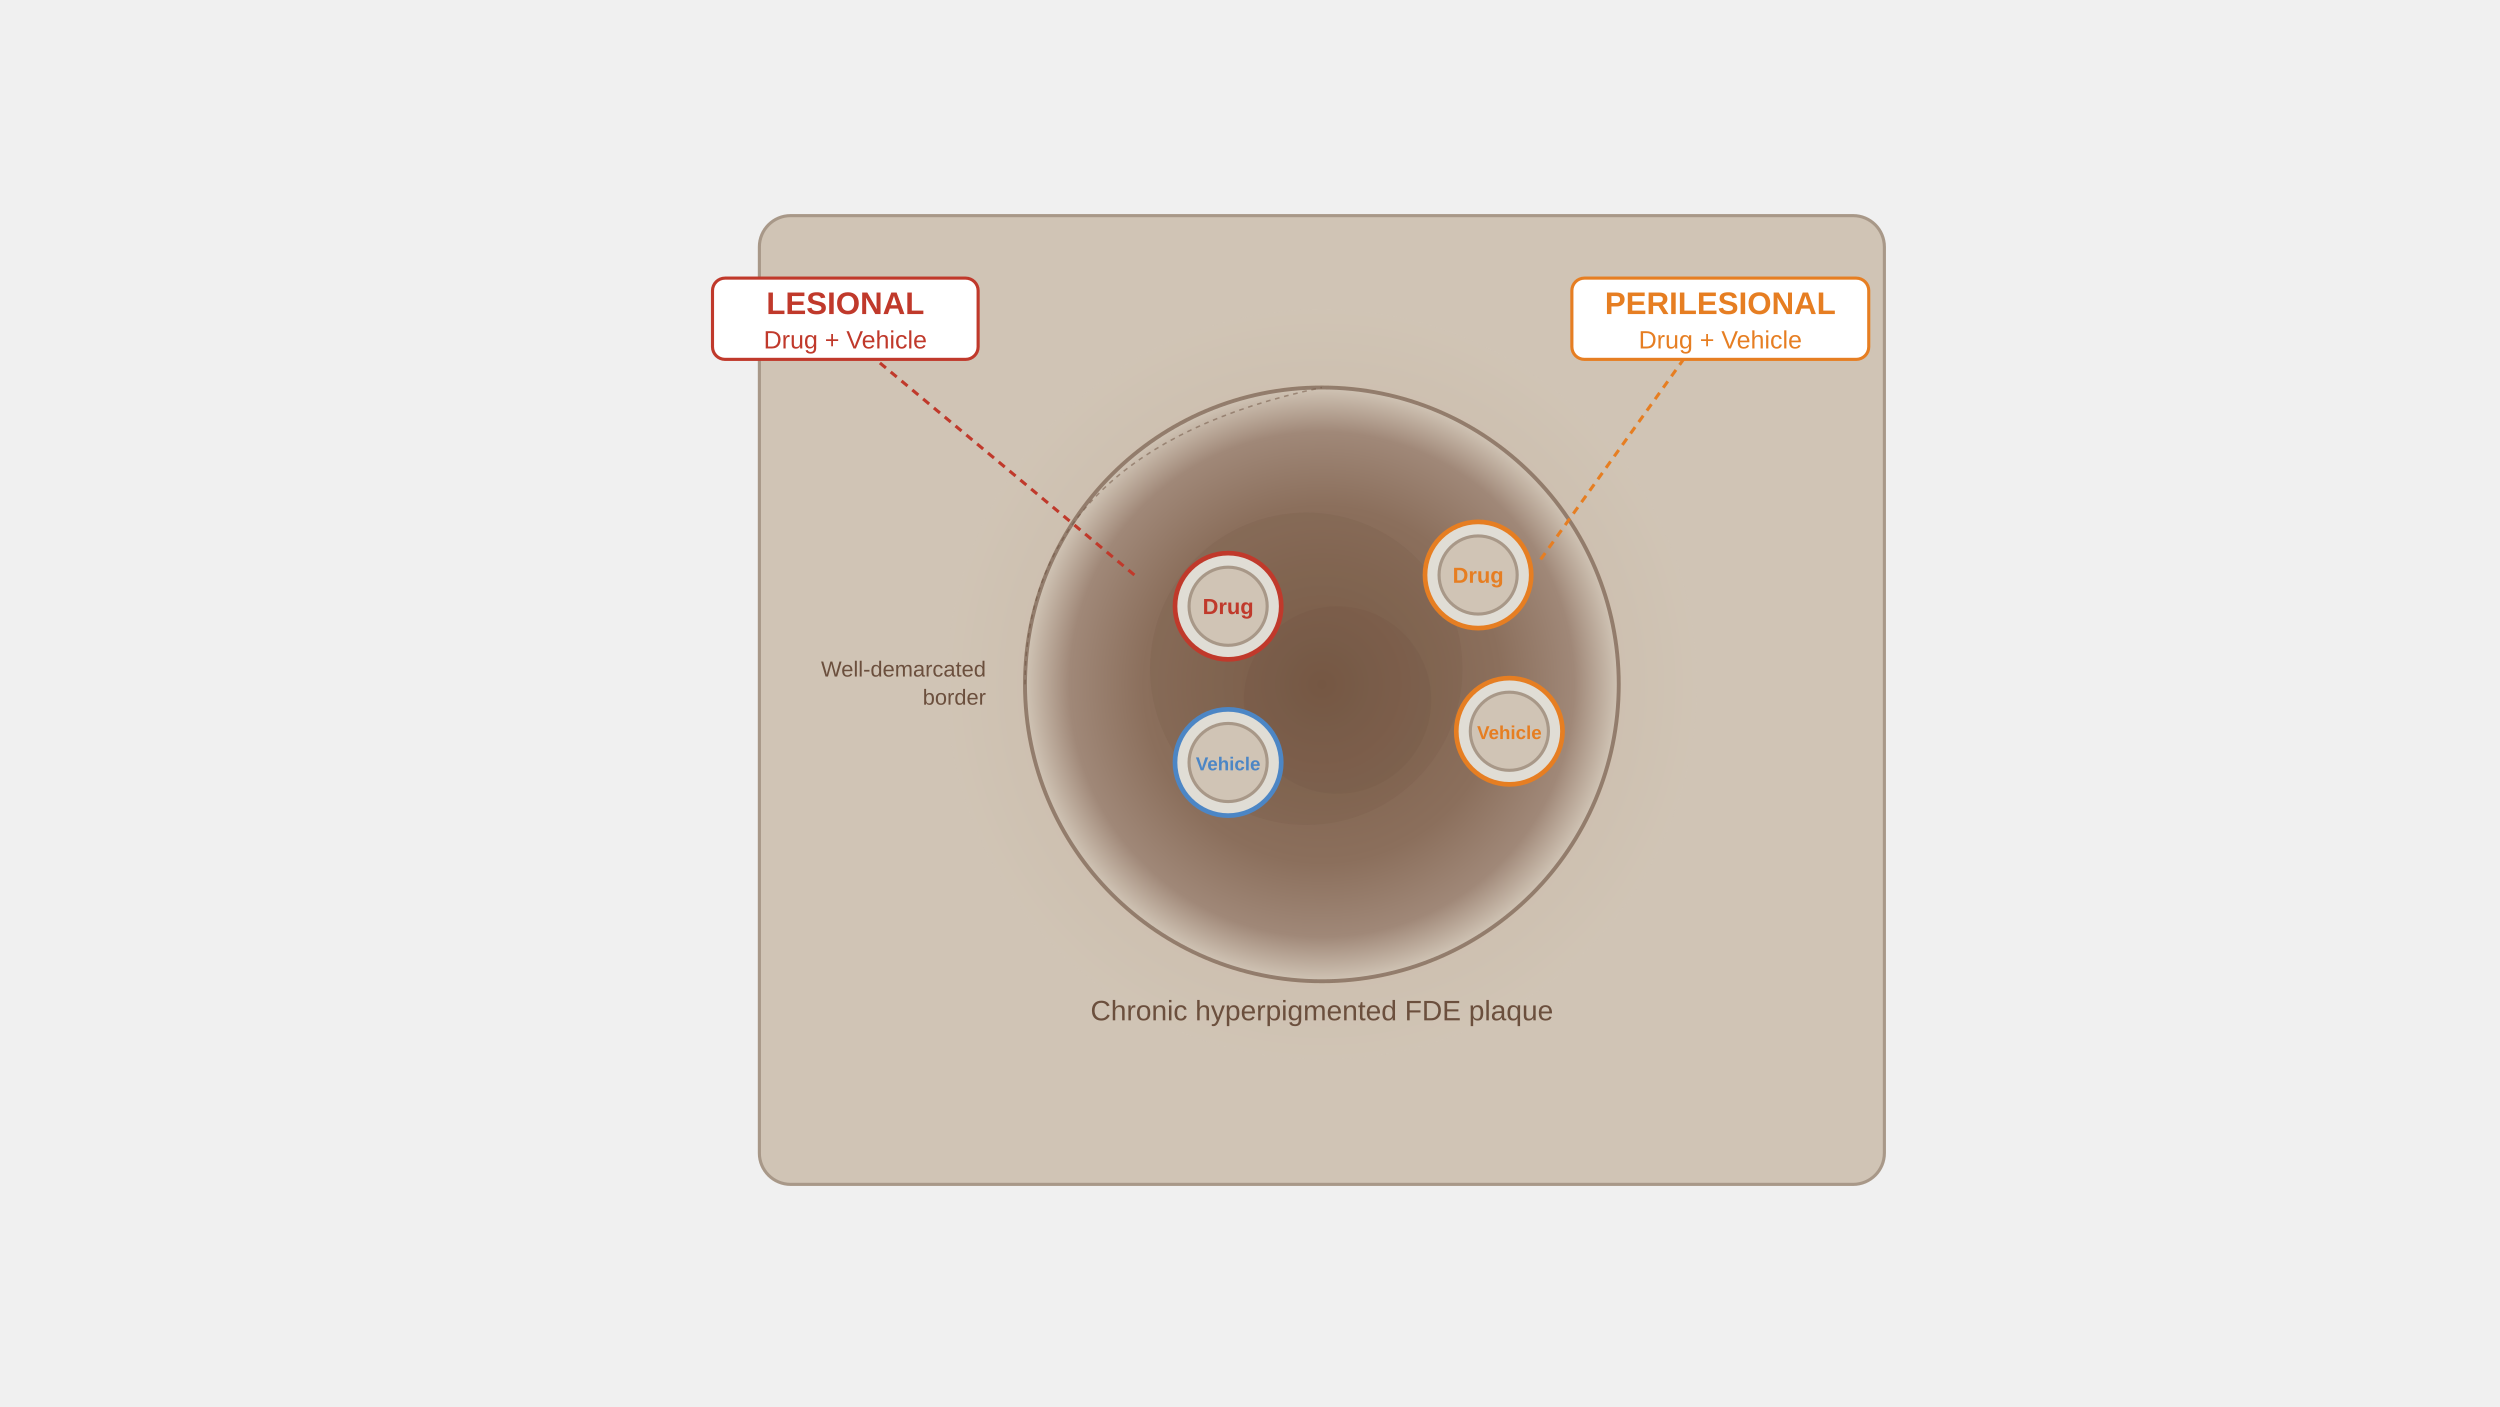
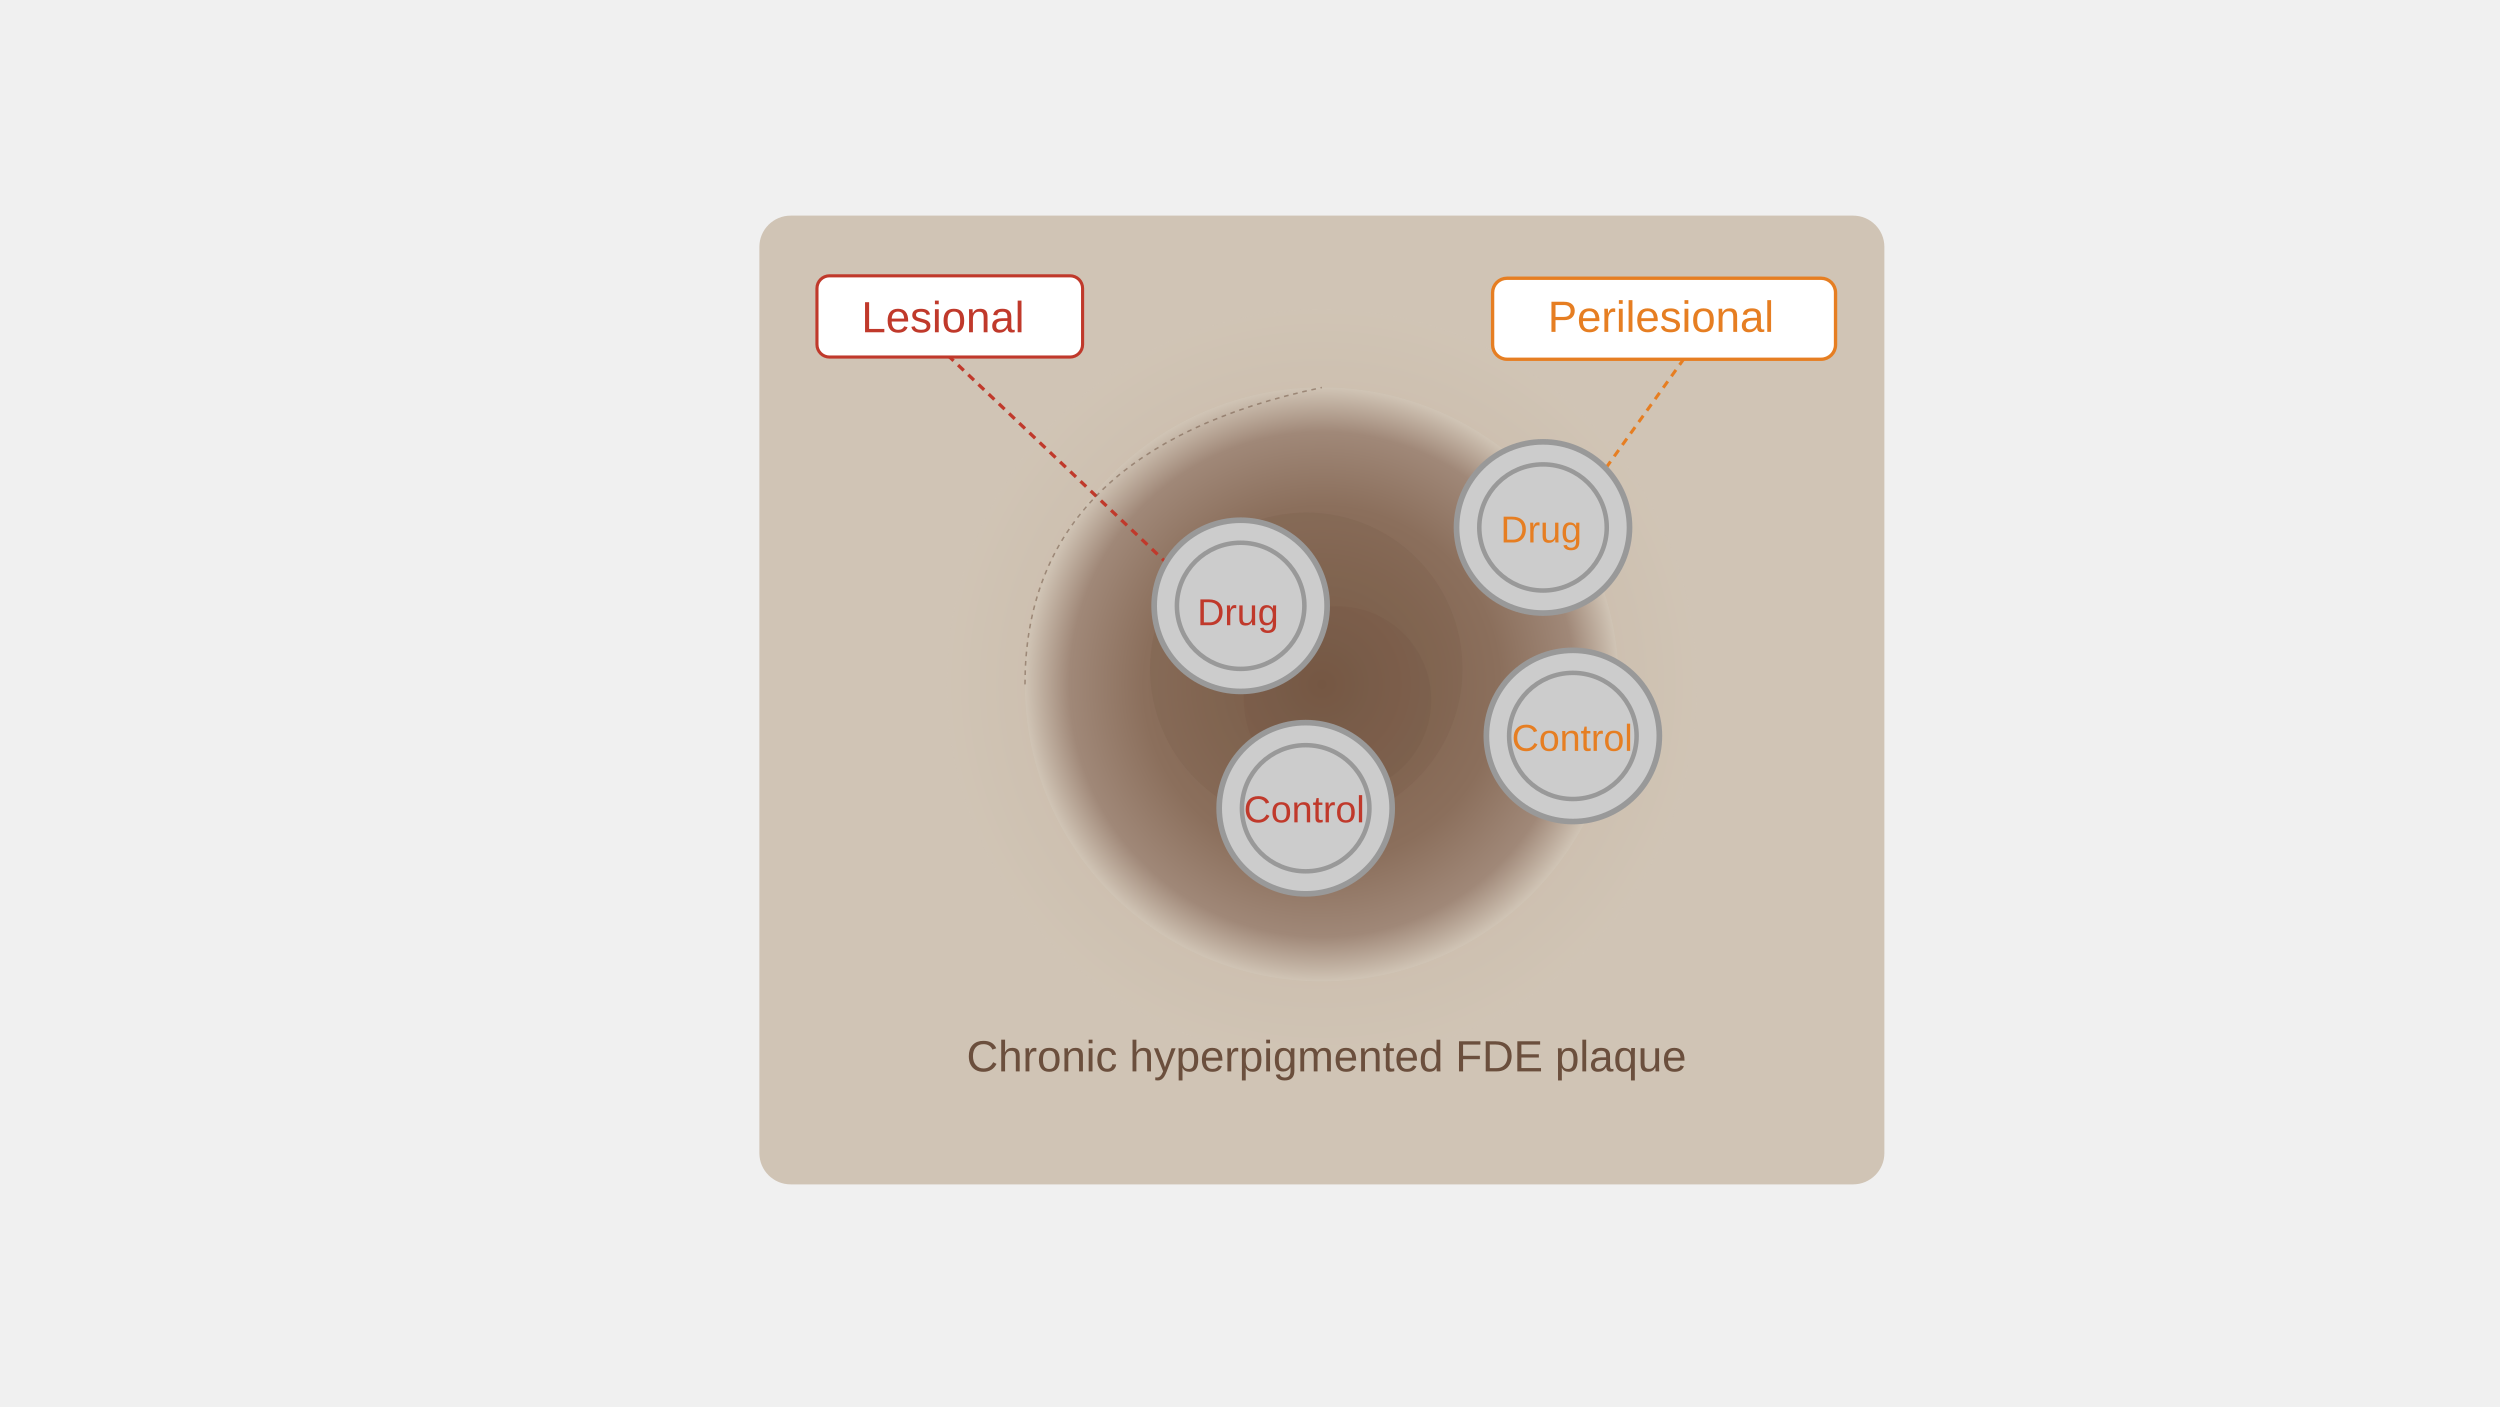
<svg xmlns="http://www.w3.org/2000/svg" version="1.1" viewBox="0 0 1600 900" width="1600" height="900" id="svg56">
  <defs id="defs12">
+     <rect x="1269.288" y="566.07" width="127.736" height="40.338" id="rect1" />
    <style id="style1">
      .label-lg { font-family: Arial-BoldMT, Arial; font-weight: 700; font-size: 24px; fill: #212529; }
      .label-md { font-family: Arial-BoldMT, Arial; font-weight: 700; font-size: 22px; fill: #212529; }
      .label-sm { font-family: ArialMT, Arial; font-size: 20px; fill: #555; }
      .leader { fill: none; stroke: #bbb; stroke-width: 1.5; stroke-dasharray: 5 4; }
    </style>
    <symbol id="finn-dv" viewBox="0 0 66 130">
      <circle cx="33" cy="33" r="30" fill="#e0ddd5" stroke="#999" stroke-width="2.5" id="circle1" />
      <circle cx="33" cy="33" r="22" fill="#d0c4b5" stroke="#a89888" stroke-width="2" id="circle2" />
      <circle cx="33" cy="33" r="8" fill="#c0392b" opacity="0.25" id="circle3" />
      <text x="33" y="38" text-anchor="middle" style="font-family: Arial-BoldMT, Arial; font-weight:700; font-size:13px; fill:#c0392b;" id="text3">Drug</text>
      <circle cx="33" cy="97" r="30" fill="#e0ddd5" stroke="#999" stroke-width="2.5" id="circle4" />
      <circle cx="33" cy="97" r="22" fill="#d0c4b5" stroke="#a89888" stroke-width="2" id="circle5" />
      <circle cx="33" cy="97" r="8" fill="#f5f0e8" opacity="0.5" id="circle6" />
      <text x="33" y="102" text-anchor="middle" style="font-family: Arial-BoldMT, Arial; font-weight:700; font-size:11px; fill:#8b7a6a;" id="text6">Vehicle</text>
    </symbol>
    <radialGradient id="fde-lesion" cx="500" cy="380" r="190" fx="500" fy="380" gradientUnits="userSpaceOnUse" gradientTransform="translate(346,58)">
      <stop offset="0%" stop-color="#7a5c47" id="stop6" />
      <stop offset="60%" stop-color="#8b6f5c" id="stop7" />
      <stop offset="85%" stop-color="#a08878" id="stop8" />
      <stop offset="100%" stop-color="#d0c4b5" id="stop9" />
    </radialGradient>
    <radialGradient id="fde-peri" cx="500" cy="380" r="240" fx="500" fy="380" gradientUnits="userSpaceOnUse" gradientTransform="translate(346,58)">
      <stop offset="0%" stop-color="#b8a494" id="stop10" />
      <stop offset="70%" stop-color="#c8b8a8" id="stop11" />
      <stop offset="100%" stop-color="#d0c4b5" id="stop12" />
    </radialGradient>
  </defs>
-   <rect x="486" y="138" width="720" height="620" rx="20" fill="#d0c4b5" stroke="#a89888" stroke-width="2" id="rect12" />
-   <circle cx="846" cy="438" r="240" fill="url(#fde-peri)" opacity="0.5" id="circle12" style="fill:url(#fde-peri)" />
-   <circle cx="846" cy="438" r="190" fill="url(#fde-lesion)" id="circle13" style="fill:url(#fde-lesion)" />
-   <circle cx="846" cy="438" r="190" fill="none" stroke="#6b4f3d" stroke-width="2.5" opacity="0.6" id="circle14" />
-   <circle cx="836" cy="428" r="100" fill="#6b4f3d" opacity="0.15" id="circle15" />
-   <circle cx="856" cy="448" r="60" fill="#5a4030" opacity="0.1" id="circle16" />
-   <circle cx="786" cy="388" r="34" fill="#e0ddd5" stroke="#c0392b" stroke-width="3" id="circle17" />
-   <circle cx="786" cy="388" r="25" fill="#d0c4b5" stroke="#a89888" stroke-width="2" id="circle18" />
-   <text x="786" y="393" text-anchor="middle" style="font-weight:700;font-size:14px;font-family:Arial-BoldMT, Arial;fill:#c0392b" id="text18">Drug</text>
-   <circle cx="786" cy="488" r="34" fill="#e0ddd5" stroke="#4c86c5" stroke-width="3" id="circle19" />
-   <circle cx="786" cy="488" r="25" fill="#d0c4b5" stroke="#a89888" stroke-width="2" id="circle20" />
-   <text x="786" y="493" text-anchor="middle" style="font-weight:700;font-size:12px;font-family:Arial-BoldMT, Arial;fill:#4c86c5" id="text20">Vehicle</text>
-   <line x1="726" y1="368" x2="546" y2="218" stroke="#c0392b" stroke-width="2" stroke-dasharray="5, 4" id="line20" />
-   <rect x="456" y="178" width="170" height="52" rx="8" fill="#ffffff" stroke="#c0392b" stroke-width="2" id="rect20" />
-   <text x="541" y="201" text-anchor="middle" style="font-weight:700;font-size:20px;font-family:Arial-BoldMT, Arial;fill:#c0392b" id="text21">LESIONAL</text>
-   <text x="541" y="223" text-anchor="middle" style="font-size:16px;font-family:ArialMT, Arial;fill:#c0392b" id="text22">Drug + Vehicle</text>
-   <circle cx="946" cy="368" r="34" fill="#e0ddd5" stroke="#e67e22" stroke-width="3" id="circle22" />
-   <circle cx="946" cy="368" r="25" fill="#d0c4b5" stroke="#a89888" stroke-width="2" id="circle23" />
-   <text x="946" y="373" text-anchor="middle" style="font-weight:700;font-size:14px;font-family:Arial-BoldMT, Arial;fill:#e67e22" id="text23">Drug</text>
-   <circle cx="966" cy="468" r="34" fill="#e0ddd5" stroke="#e67e22" stroke-width="3" id="circle24" />
-   <circle cx="966" cy="468" r="25" fill="#d0c4b5" stroke="#a89888" stroke-width="2" id="circle25" />
-   <text x="966" y="473" text-anchor="middle" style="font-weight:700;font-size:12px;font-family:Arial-BoldMT, Arial;fill:#e67e22" id="text25">Vehicle</text>
-   <line x1="986" y1="358" x2="1086" y2="218" stroke="#e67e22" stroke-width="2" stroke-dasharray="5, 4" id="line25" />
-   <rect x="1006" y="178" width="190" height="52" rx="8" fill="#ffffff" stroke="#e67e22" stroke-width="2" id="rect25" />
-   <text x="1101" y="201" text-anchor="middle" style="font-weight:700;font-size:20px;font-family:Arial-BoldMT, Arial;fill:#e67e22" id="text26">PERILESIONAL</text>
-   <text x="1101" y="223" text-anchor="middle" style="font-size:16px;font-family:ArialMT, Arial;fill:#e67e22" id="text27">Drug + Vehicle</text>
-   <text x="846" y="653" text-anchor="middle" style="font-size:18px;font-family:ArialMT, Arial;fill:#6b4f3d" id="text28">Chronic hyperpigmented FDE plaque</text>
-   <path d="M 656,438 Q 656,288 846,248" fill="none" stroke="#6b4f3d" stroke-width="1" stroke-dasharray="3, 3" opacity="0.5" id="path28" />
-   <text x="631" y="433" text-anchor="end" style="font-size:14px;font-family:ArialMT, Arial;fill:#6b4f3d" id="text29">Well-demarcated</text>
-   <text x="631" y="451" text-anchor="end" style="font-size:14px;font-family:ArialMT, Arial;fill:#6b4f3d" id="text30">border</text>
+   <g id="layer1" style="display:inline">
+     <rect x="486" y="138" width="720" height="620" rx="20" fill="#d0c4b5" stroke="#a89888" stroke-width="2" id="rect12" style="stroke:none" />
+     <circle cx="846" cy="438" r="240" fill="url(#fde-peri)" opacity="0.5" id="circle12" style="fill:url(#fde-peri)" />
+     <circle cx="846" cy="438" r="190" fill="url(#fde-lesion)" id="circle13" style="fill:url(#fde-lesion)" />
+     <circle cx="836" cy="428" r="100" fill="#6b4f3d" opacity="0.15" id="circle15" />
+     <circle cx="856" cy="448" r="60" fill="#5a4030" opacity="0.1" id="circle16" />
+     <line x1="773.477" y1="385.783" x2="593.606" y2="215.074" stroke="#c0392b" stroke-width="2.133" stroke-dasharray="5, 4" id="line20" />
+     <rect x="522.855" y="176.514" width="170" height="52" rx="8" fill="#ffffff" stroke="#c0392b" stroke-width="2" id="rect20" />
+     <text x="603.481" y="212.664" text-anchor="middle" style="font-style:normal;font-variant:normal;font-weight:normal;font-stretch:normal;font-size:28px;font-family:ArialMT, Arial;-inkscape-font-specification:'ArialMT, Arial, Normal';font-variant-ligatures:normal;font-variant-caps:normal;font-variant-numeric:normal;font-variant-east-asian:normal;fill:#c0392b" id="text21">Lesional</text>
+     <text x="848.971" y="685.685" text-anchor="middle" style="font-style:normal;font-variant:normal;font-weight:normal;font-stretch:normal;font-size:28px;font-family:ArialMT, Arial;-inkscape-font-specification:'ArialMT, Arial, Normal';font-variant-ligatures:normal;font-variant-caps:normal;font-variant-numeric:normal;font-variant-east-asian:normal;fill:#6b4f3d" id="text28">Chronic hyperpigmented FDE plaque</text>
+     <path d="M 656,438 Q 656,288 846,248" fill="none" stroke="#6b4f3d" stroke-width="1" stroke-dasharray="3, 3" opacity="0.5" id="path28" />
+     <g id="g2" transform="matrix(1.456765,0,0,1.441752,-997.1388,-487.7794)">
+       <circle cx="1229.541" cy="607.25" r="38" fill="#e0ddd5" stroke="#999999" stroke-width="2.5" id="circle20-37-6" style="fill:#cccccc" />
+       <circle cx="1229.541" cy="607.25" r="28" fill="#d0c4b5" stroke="#a89888" stroke-width="2" id="circle21-5" style="fill:#cccccc;stroke:#999999" />
+     </g>
+     <g id="g2-1" transform="matrix(1.456765,0,0,1.441752,-955.5252,-358.2282)">
+       <circle cx="1229.541" cy="607.25" r="38" fill="#e0ddd5" stroke="#999999" stroke-width="2.5" id="circle20-37-6-5" style="fill:#cccccc" />
+       <circle cx="1229.541" cy="607.25" r="28" fill="#d0c4b5" stroke="#a89888" stroke-width="2" id="circle21-5-3" style="fill:#cccccc;stroke:#999999" />
+     </g>
+     <text x="792.283" y="400.135" text-anchor="middle" style="font-style:normal;font-variant:normal;font-weight:normal;font-stretch:normal;font-size:24px;font-family:ArialMT, Arial;-inkscape-font-specification:'ArialMT, Arial, Normal';font-variant-ligatures:normal;font-variant-caps:normal;font-variant-numeric:normal;font-variant-east-asian:normal;fill:#c0392b" id="text18">Drug</text>
+     <text x="834.699" y="526.295" text-anchor="middle" style="font-style:normal;font-variant:normal;font-weight:normal;font-stretch:normal;font-size:24px;font-family:ArialMT, Arial;-inkscape-font-specification:'ArialMT, Arial, Normal';font-variant-ligatures:normal;font-variant-caps:normal;font-variant-numeric:normal;font-variant-east-asian:normal;text-anchor:middle;fill:#c0392b" id="text18-4">Control</text>
+   </g>
+   <g id="layer2" style="display:inline">
+     <line x1="986" y1="358" x2="1086" y2="218" stroke="#e67e22" stroke-width="2" stroke-dasharray="5, 4" id="line25" />
+     <rect x="955.26" y="178.073" width="219.479" height="51.853" rx="9.241" fill="#ffffff" stroke="#e67e22" stroke-width="2.147" id="rect25" />
+     <text x="1063" y="212.395" text-anchor="middle" style="font-style:normal;font-variant:normal;font-weight:normal;font-stretch:normal;font-size:28px;font-family:ArialMT, Arial;-inkscape-font-specification:'ArialMT, Arial, Normal';font-variant-ligatures:normal;font-variant-caps:normal;font-variant-numeric:normal;font-variant-east-asian:normal;fill:#e67e22" id="text26">Perilesional</text>
+     <g id="g1" transform="matrix(1.456765,0,0,1.441752,-803.6197,-537.9349)">
+       <circle cx="1229.541" cy="607.25" r="38" fill="#e0ddd5" stroke="#999999" stroke-width="2.5" id="circle20-37" style="fill:#cccccc" />
+       <circle cx="1229.541" cy="607.25" r="28" fill="#d0c4b5" stroke="#a89888" stroke-width="2" id="circle21" style="fill:#cccccc;stroke:#999999" />
+     </g>
+     <g id="g2-1-3" transform="matrix(1.456765,0,0,1.441752,-784.5174,-404.5012)">
+       <circle cx="1229.541" cy="607.25" r="38" fill="#e0ddd5" stroke="#999999" stroke-width="2.5" id="circle20-37-6-5-6" style="fill:#cccccc" />
+       <circle cx="1229.541" cy="607.25" r="28" fill="#d0c4b5" stroke="#a89888" stroke-width="2" id="circle21-5-3-5" style="fill:#cccccc;stroke:#999999" />
+     </g>
+     <text x="1006.213" y="480.546" text-anchor="middle" style="font-style:normal;font-variant:normal;font-weight:normal;font-stretch:normal;font-size:24px;font-family:ArialMT, Arial;-inkscape-font-specification:'ArialMT, Arial, Normal';font-variant-ligatures:normal;font-variant-caps:normal;font-variant-numeric:normal;font-variant-east-asian:normal;text-anchor:middle;fill:#e67e22;fill-opacity:1" id="text18-4-9">Control</text>
+     <text x="986.372" y="347.19" text-anchor="middle" style="font-style:normal;font-variant:normal;font-weight:normal;font-stretch:normal;font-size:24px;font-family:ArialMT, Arial;-inkscape-font-specification:'ArialMT, Arial, Normal';font-variant-ligatures:normal;font-variant-caps:normal;font-variant-numeric:normal;font-variant-east-asian:normal;fill:#e67e22;fill-opacity:1" id="text18-9">Drug</text>
+   </g>
</svg>
